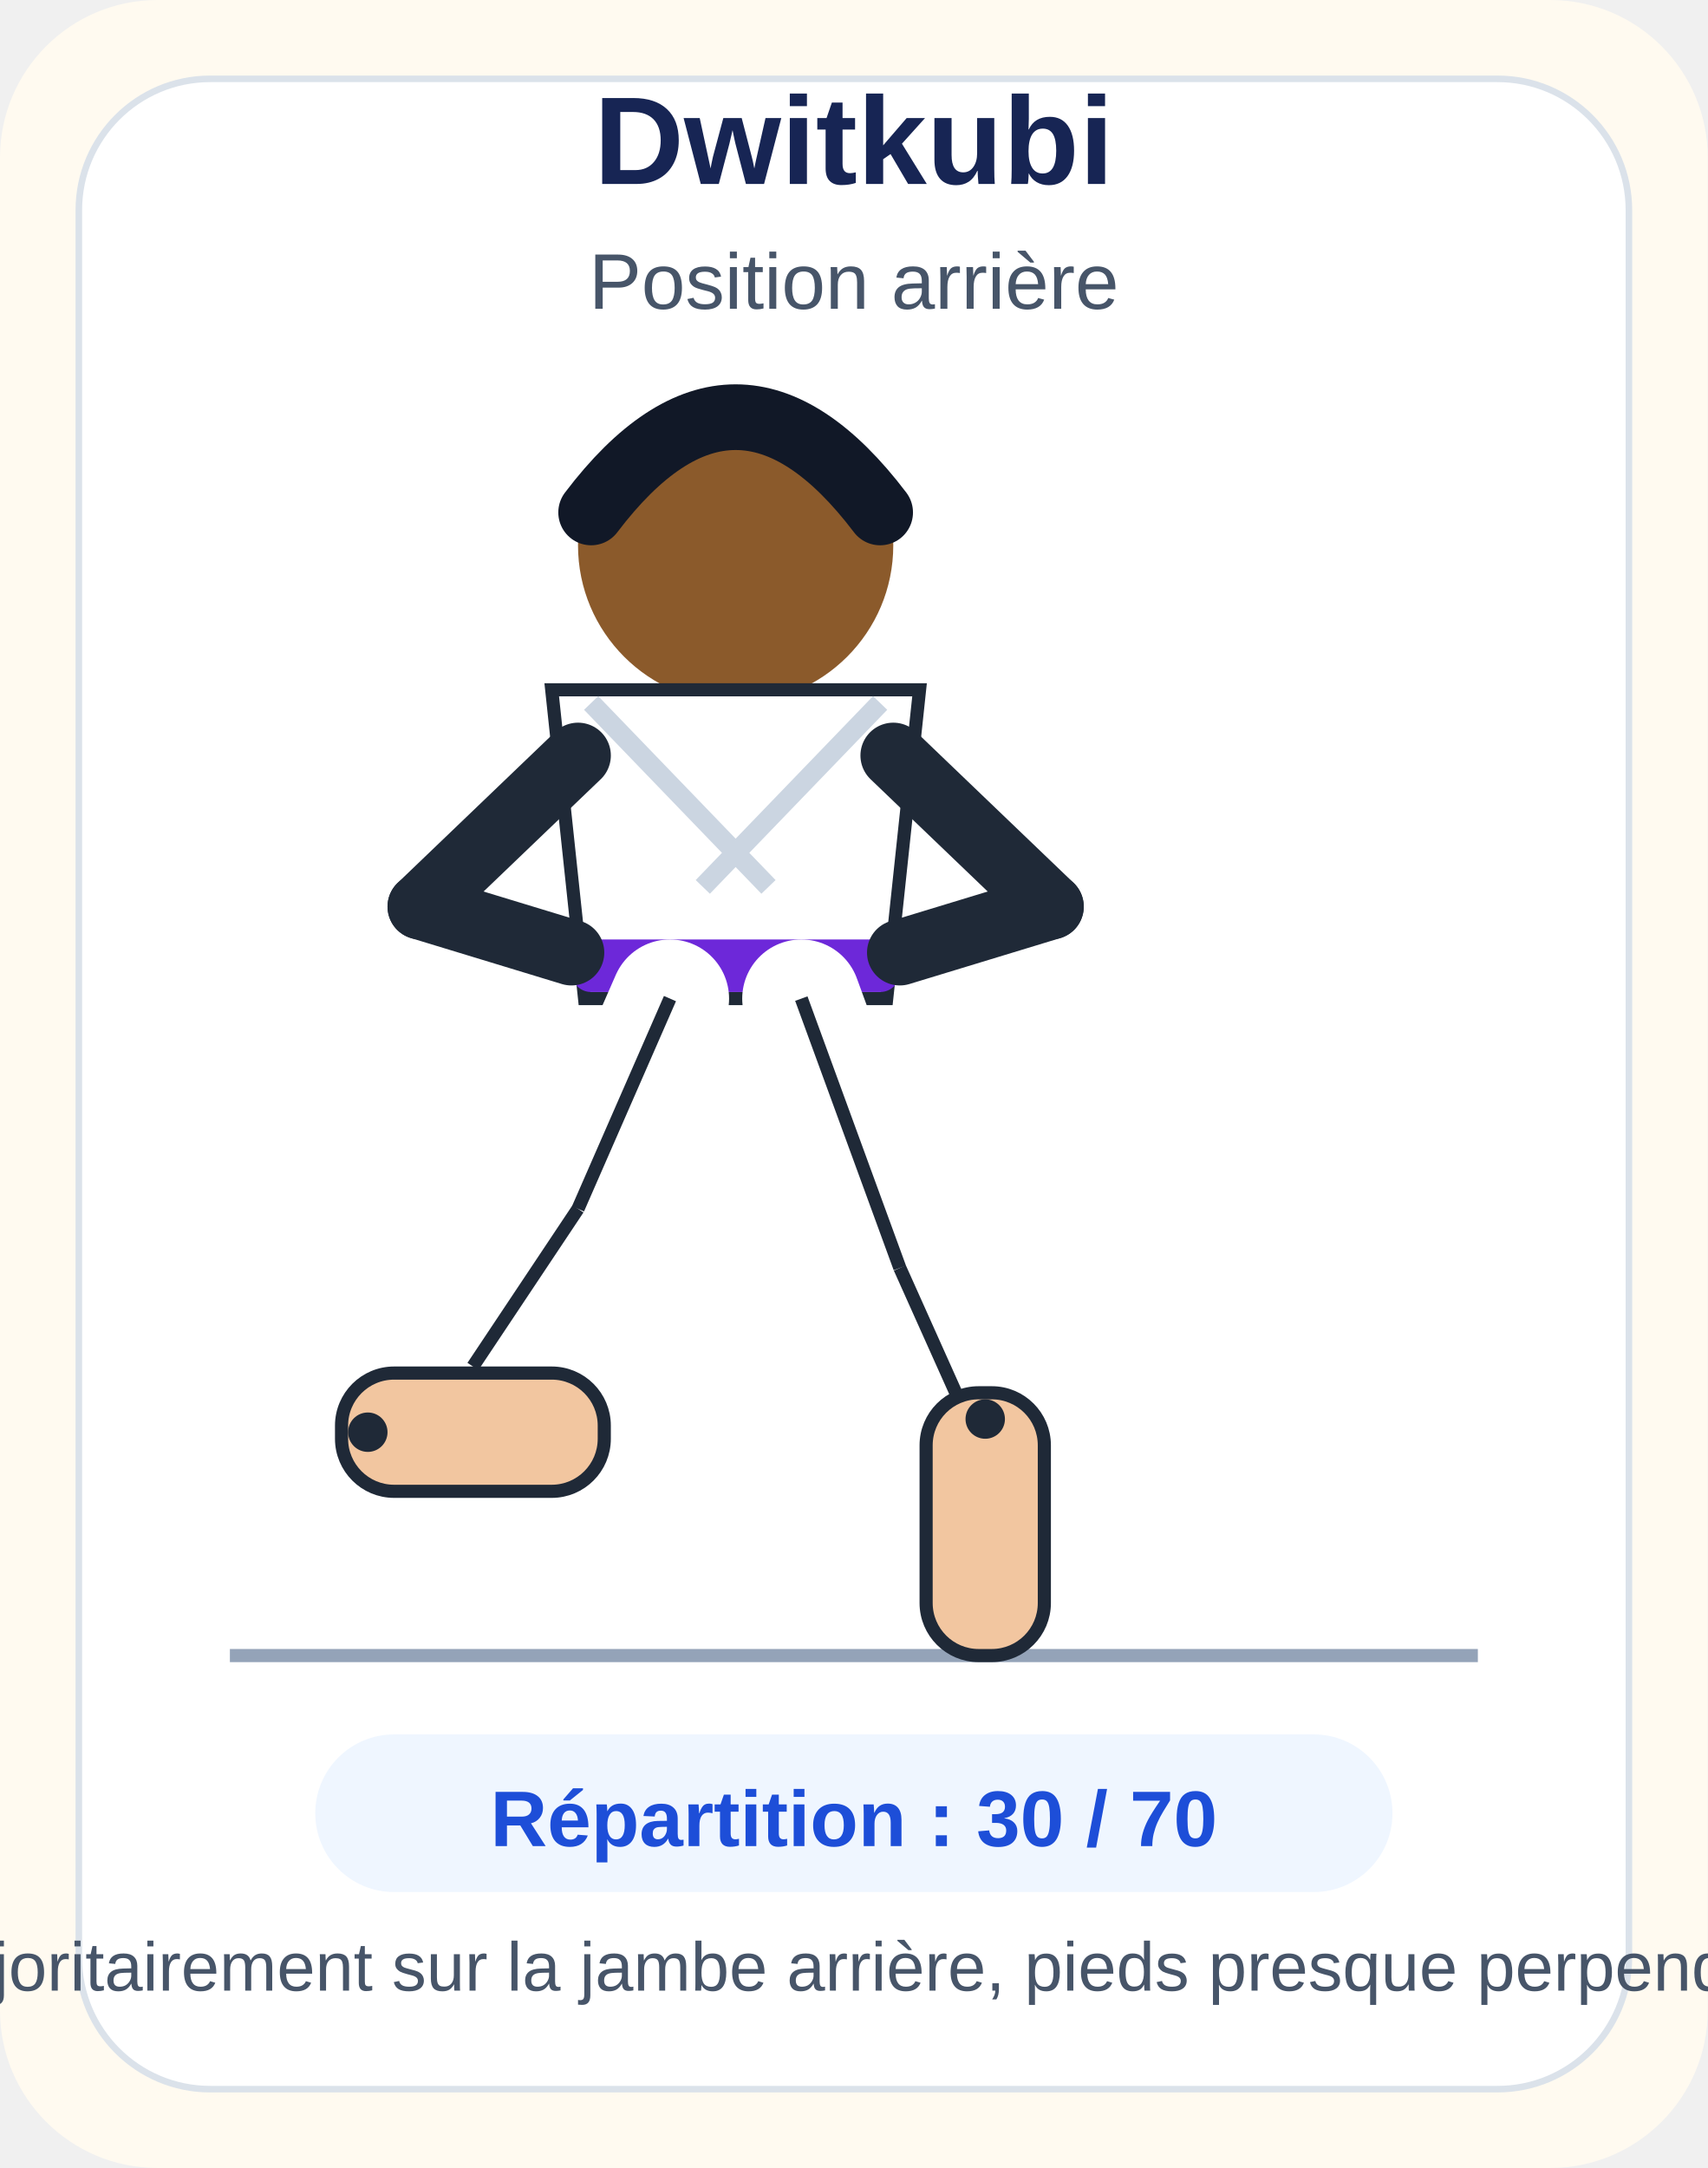
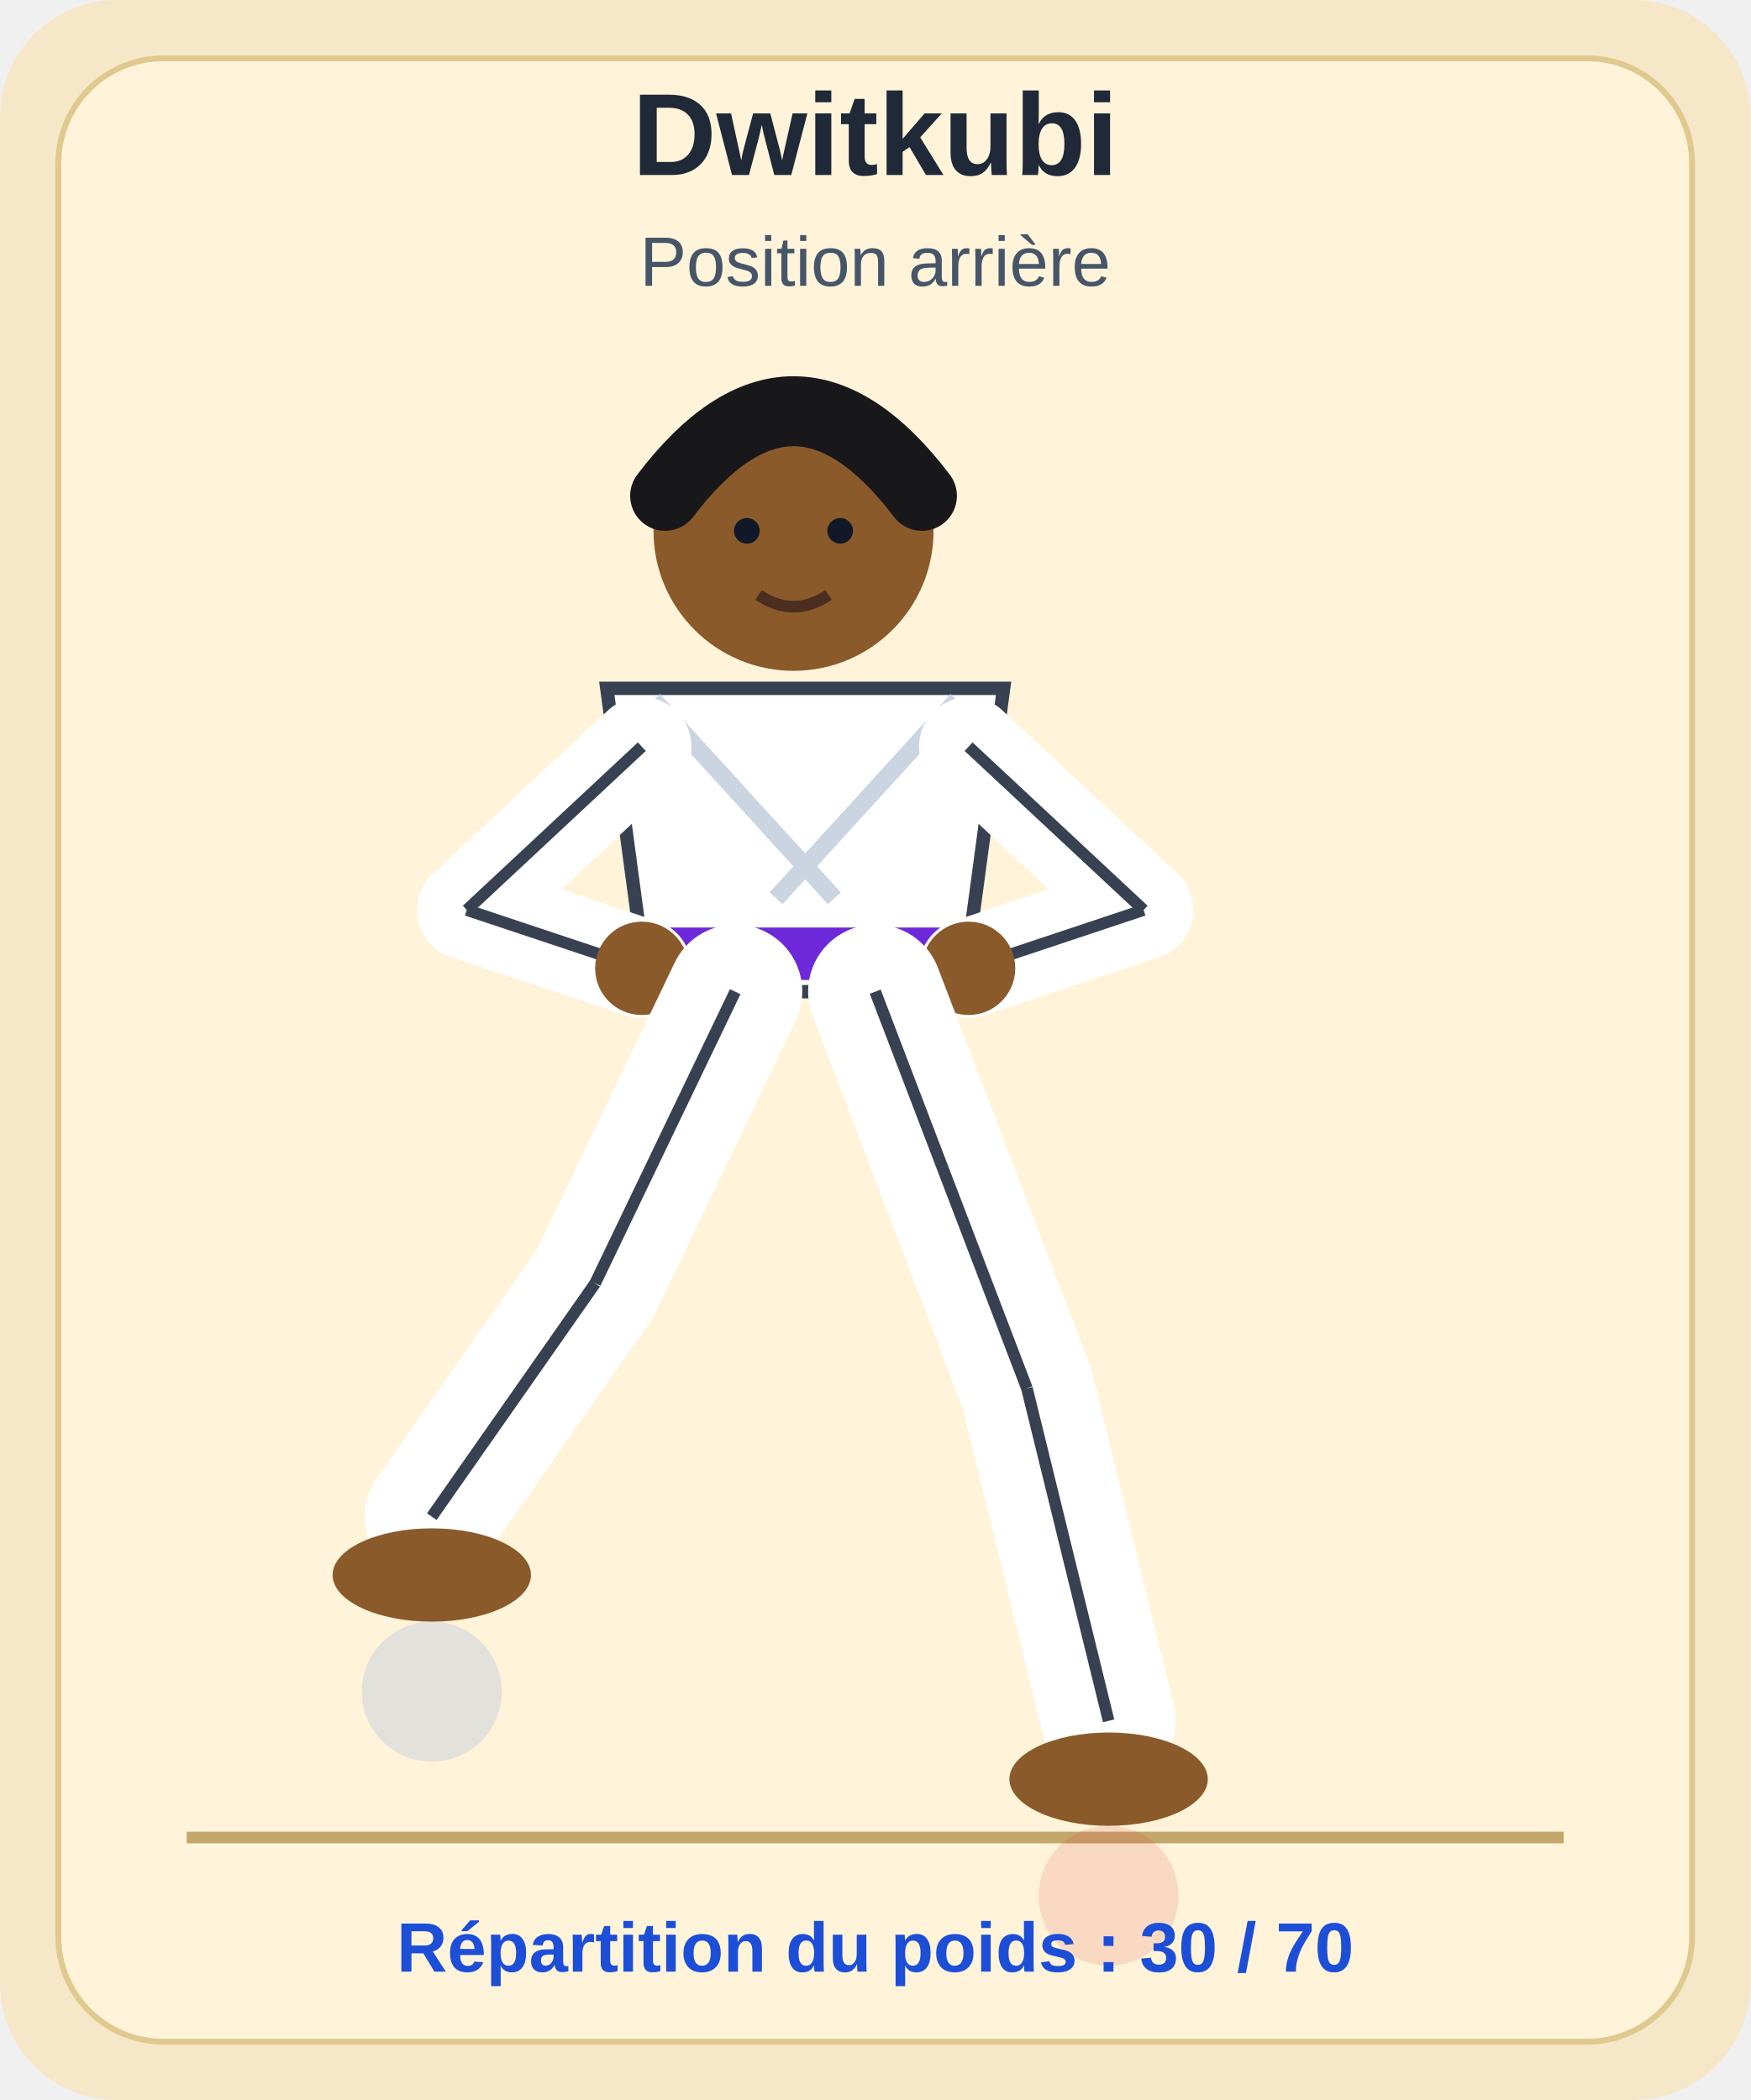
- <svg xmlns="http://www.w3.org/2000/svg" width="260" height="330" viewBox="0 0 260 330">
-   <rect width="260" height="330" rx="24" fill="#fffaf0" />
-   <rect x="12" y="12" width="236" height="306" rx="20" fill="#ffffff" stroke="#dbe2ea" />
-   <line x1="35" y1="252" x2="225" y2="252" stroke="#94a3b8" stroke-width="2" />
-   <text x="130" y="28" font-family="Arial,sans-serif" font-size="19" font-weight="700" text-anchor="middle" fill="#172554">Dwitkubi</text>
-   <text x="130" y="47" font-family="Arial,sans-serif" font-size="12" text-anchor="middle" fill="#475569">Position arrière</text>
-   <circle cx="112" cy="83" r="24" fill="#8b5a2b" />
-   <path d="M90 78 Q112 49 134 78" stroke="#111827" stroke-width="10" fill="none" stroke-linecap="round" />
-   <path d="M84 105 L140 105 L135 152 L89 152 Z" fill="#ffffff" stroke="#1f2937" stroke-width="2" />
-   <path d="M90 107 L117 135 M134 107 L107 135" stroke="#cbd5e1" stroke-width="3" />
-   <rect x="87" y="143" width="50" height="8" rx="3" fill="#6d28d9" />
-   <line x1="88" y1="115" x2="64" y2="138" stroke="#1f2937" stroke-width="10" stroke-linecap="round" />
-   <line x1="64" y1="138" x2="87" y2="145" stroke="#1f2937" stroke-width="10" stroke-linecap="round" />
-   <line x1="136" y1="115" x2="160" y2="138" stroke="#1f2937" stroke-width="10" stroke-linecap="round" />
-   <line x1="160" y1="138" x2="137" y2="145" stroke="#1f2937" stroke-width="10" stroke-linecap="round" />
-   <line x1="102" y1="152" x2="88" y2="184" stroke="#ffffff" stroke-width="18" stroke-linecap="round" />
-   <line x1="88" y1="184" x2="72" y2="208" stroke="#ffffff" stroke-width="18" stroke-linecap="round" />
-   <line x1="122" y1="152" x2="137" y2="193" stroke="#ffffff" stroke-width="18" stroke-linecap="round" />
-   <line x1="137" y1="193" x2="150" y2="222" stroke="#ffffff" stroke-width="18" stroke-linecap="round" />
-   <line x1="102" y1="152" x2="88" y2="184" stroke="#1f2937" stroke-width="2" />
-   <line x1="88" y1="184" x2="72" y2="208" stroke="#1f2937" stroke-width="2" />
-   <line x1="122" y1="152" x2="137" y2="193" stroke="#1f2937" stroke-width="2" />
-   <line x1="137" y1="193" x2="150" y2="222" stroke="#1f2937" stroke-width="2" />
-   <g transform="translate(72,218) rotate(-90)">
-     <rect x="-9" y="-20" width="18" height="40" rx="8" fill="#f2c6a0" stroke="#1f2937" stroke-width="2" />
-     <circle cx="0" cy="-16" r="3" fill="#1f2937" />
-   </g>
-   <g transform="translate(150,232) rotate(0)">
-     <rect x="-9" y="-20" width="18" height="40" rx="8" fill="#f2c6a0" stroke="#1f2937" stroke-width="2" />
-     <circle cx="0" cy="-16" r="3" fill="#1f2937" />
-   </g>
-   <rect x="48" y="264" width="164" height="24" rx="12" fill="#eff6ff" />
-   <text x="130" y="281" font-family="Arial,sans-serif" font-size="12" font-weight="700" text-anchor="middle" fill="#1d4ed8">Répartition : 30 / 70</text>
-   <text x="130" y="303" font-family="Arial,sans-serif" font-size="10.5" text-anchor="middle" fill="#475569">Poids majoritairement sur la jambe arrière, pieds presque perpendiculaires.</text>
+ <svg xmlns="http://www.w3.org/2000/svg" width="300" height="360" viewBox="0 0 300 360">
+   <rect width="300" height="360" rx="20" fill="#f6e7c9" />
+   <rect x="10" y="10" width="280" height="340" rx="18" fill="#fff4d9" stroke="#e0c98f" />
+   <text x="150" y="30" text-anchor="middle" font-family="Arial,sans-serif" font-size="20" font-weight="700" fill="#1f2937">Dwitkubi</text>
+   <text x="150" y="49" text-anchor="middle" font-family="Arial,sans-serif" font-size="12" fill="#475569">Position arrière</text>
+   <line x1="32" y1="315" x2="268" y2="315" stroke="#c4a76b" stroke-width="2" />
+   <circle cx="136" cy="91" r="24" fill="#8b5a2b" />
+   <path d="M114 85 Q136 56 158 85" stroke="#18181b" stroke-width="12" fill="none" stroke-linecap="round" />
+   <circle cx="128" cy="91" r="2.2" fill="#111827" />
+   <circle cx="144" cy="91" r="2.2" fill="#111827" />
+   <path d="M130 102 Q136 106 142 102" stroke="#4b2e20" stroke-width="2" fill="none" />
+   <path d="M104 118 L172 118 L165 170 L111 170 Z" fill="#ffffff" stroke="#374151" stroke-width="2.3" />
+   <path d="M112 120 L143 154 M164 120 L133 154" stroke="#cbd5e1" stroke-width="3" />
+   <rect x="108" y="159" width="60" height="9" rx="3" fill="#6d28d9" />
+   <line x1="110" y1="128" x2="80" y2="156" stroke="#ffffff" stroke-width="17" stroke-linecap="round" />
+   <line x1="80" y1="156" x2="110" y2="166" stroke="#ffffff" stroke-width="17" stroke-linecap="round" />
+   <line x1="166" y1="128" x2="196" y2="156" stroke="#ffffff" stroke-width="17" stroke-linecap="round" />
+   <line x1="196" y1="156" x2="166" y2="166" stroke="#ffffff" stroke-width="17" stroke-linecap="round" />
+   <line x1="110" y1="128" x2="80" y2="156" stroke="#374151" stroke-width="2" />
+   <line x1="80" y1="156" x2="110" y2="166" stroke="#374151" stroke-width="2" />
+   <line x1="166" y1="128" x2="196" y2="156" stroke="#374151" stroke-width="2" />
+   <line x1="196" y1="156" x2="166" y2="166" stroke="#374151" stroke-width="2" />
+   <circle cx="110" cy="166" r="8" fill="#8b5a2b" />
+   <circle cx="166" cy="166" r="8" fill="#8b5a2b" />
+   <line x1="126" y1="170" x2="102" y2="220" stroke="#ffffff" stroke-width="23" stroke-linecap="round" />
+   <line x1="102" y1="220" x2="74" y2="260" stroke="#ffffff" stroke-width="23" stroke-linecap="round" />
+   <line x1="150" y1="170" x2="176" y2="238" stroke="#ffffff" stroke-width="23" stroke-linecap="round" />
+   <line x1="176" y1="238" x2="190" y2="295" stroke="#ffffff" stroke-width="23" stroke-linecap="round" />
+   <line x1="126" y1="170" x2="102" y2="220" stroke="#374151" stroke-width="2" />
+   <line x1="102" y1="220" x2="74" y2="260" stroke="#374151" stroke-width="2" />
+   <line x1="150" y1="170" x2="176" y2="238" stroke="#374151" stroke-width="2" />
+   <line x1="176" y1="238" x2="190" y2="295" stroke="#374151" stroke-width="2" />
+   <ellipse cx="74" cy="270" rx="17" ry="8" fill="#8b5a2b" />
+   <ellipse cx="190" cy="305" rx="17" ry="8" fill="#8b5a2b" />
+   <circle cx="74" cy="290" r="12" fill="#2563eb" opacity=".13" />
+   <circle cx="190" cy="325" r="12" fill="#dc2626" opacity=".13" />
+   <text x="150" y="338" text-anchor="middle" font-family="Arial,sans-serif" font-size="12" font-weight="700" fill="#1d4ed8">Répartition du poids : 30 / 70</text>
</svg>
